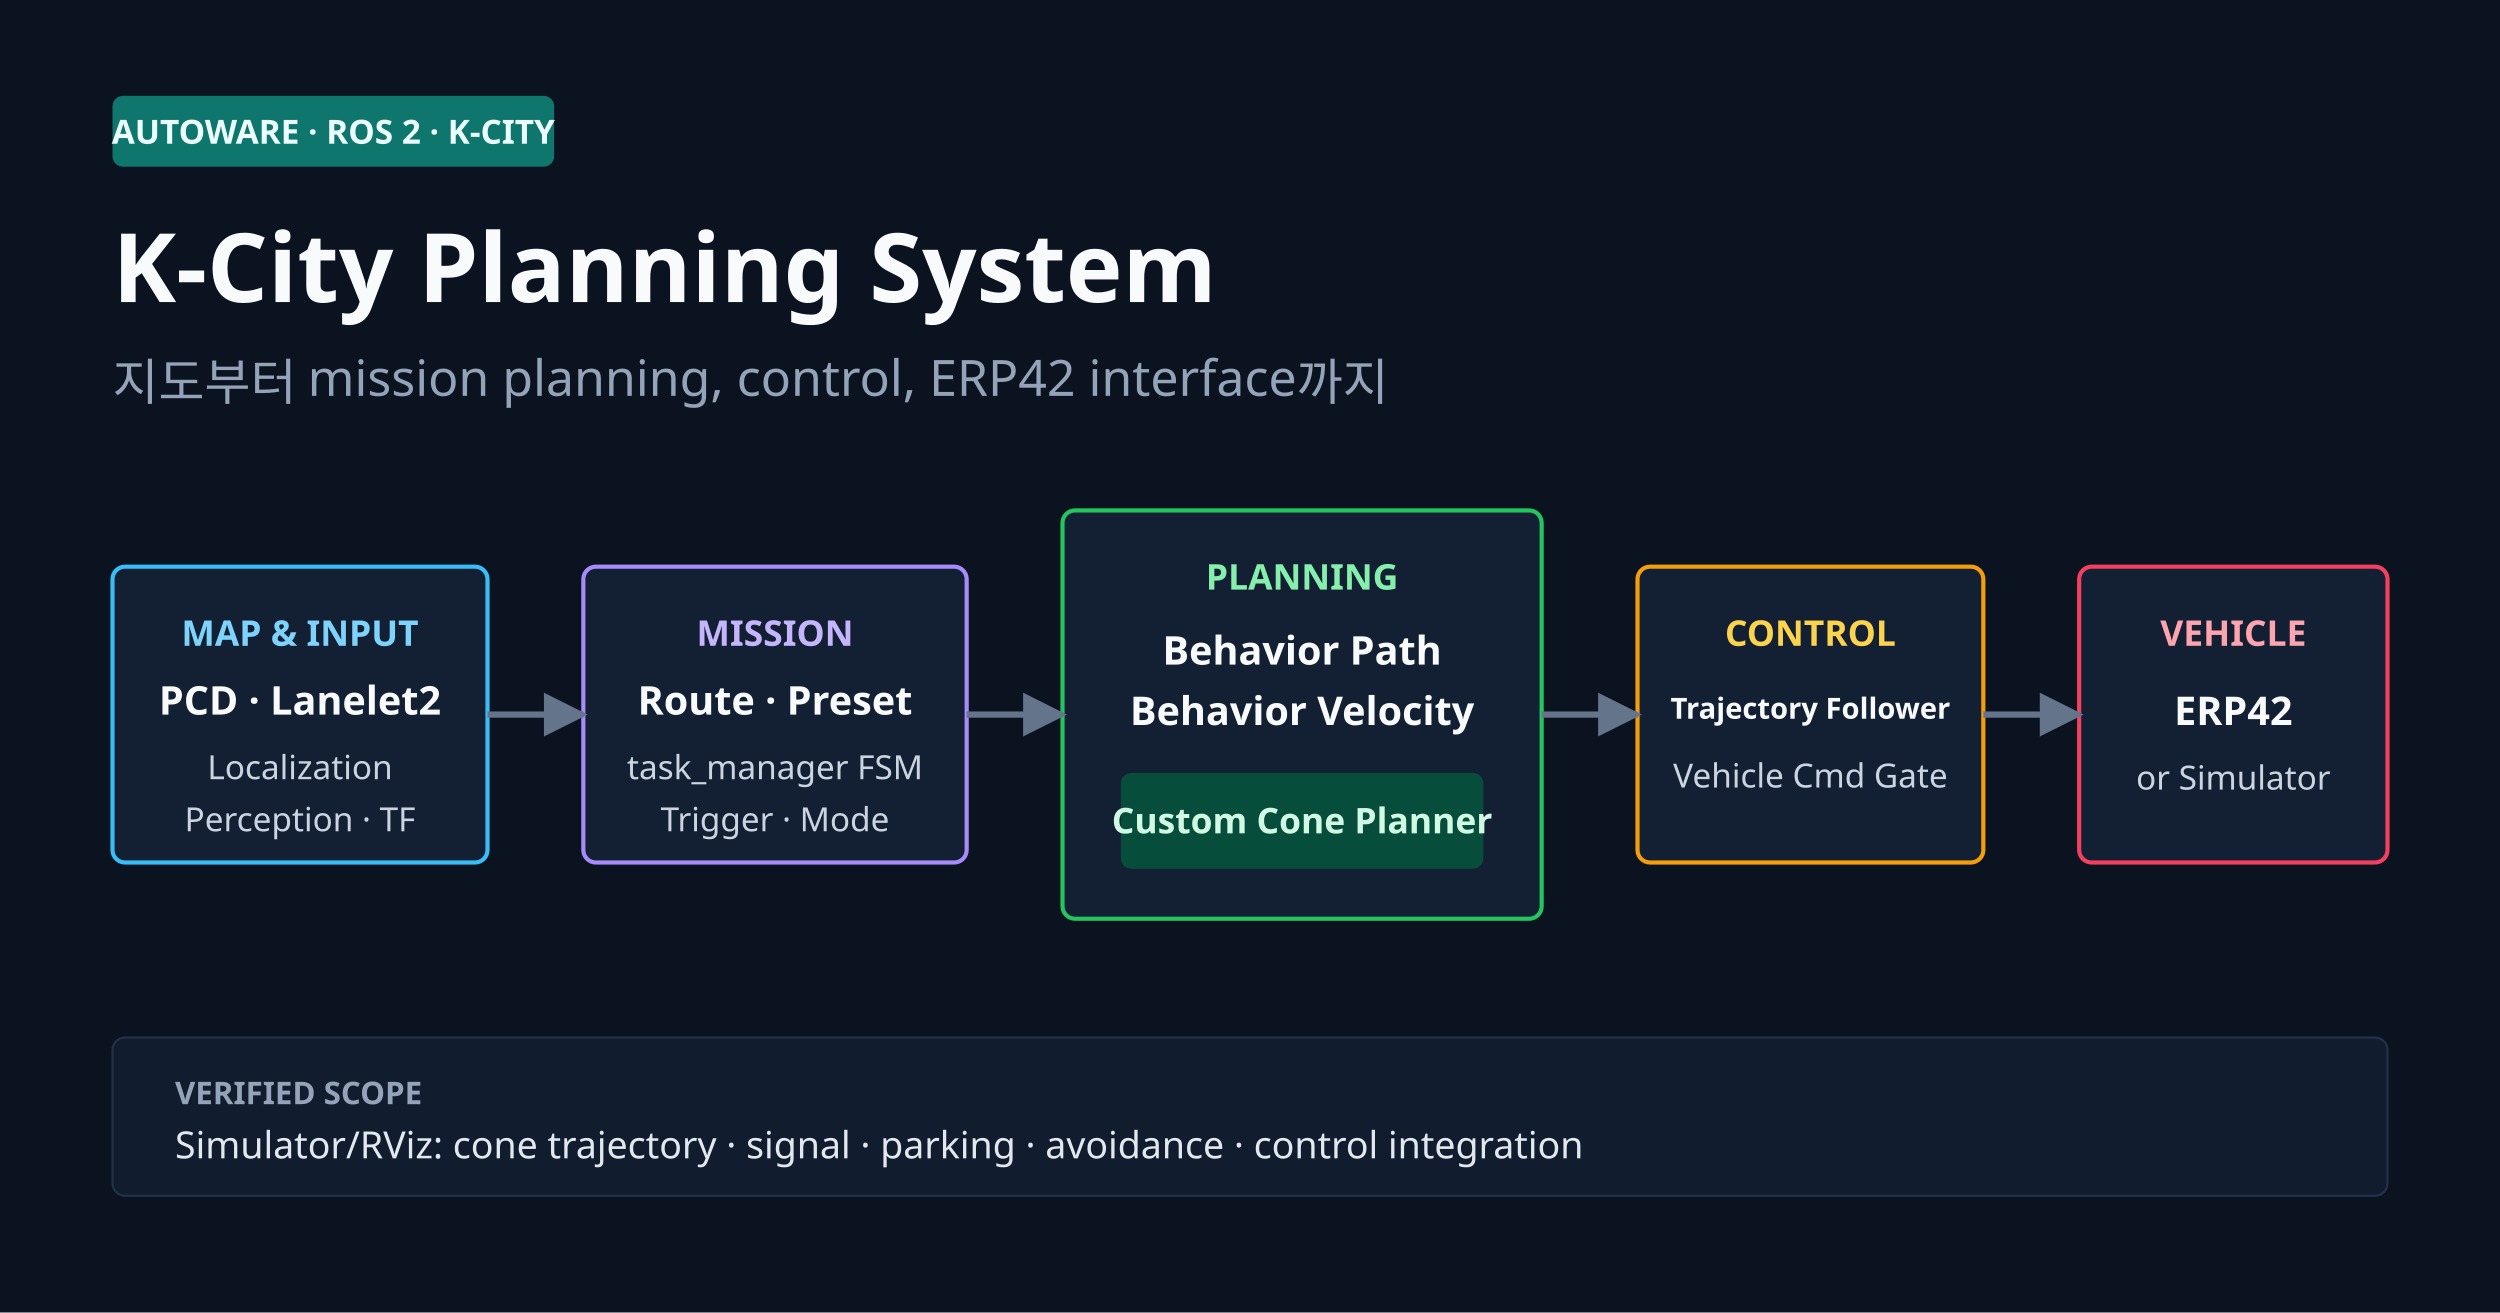
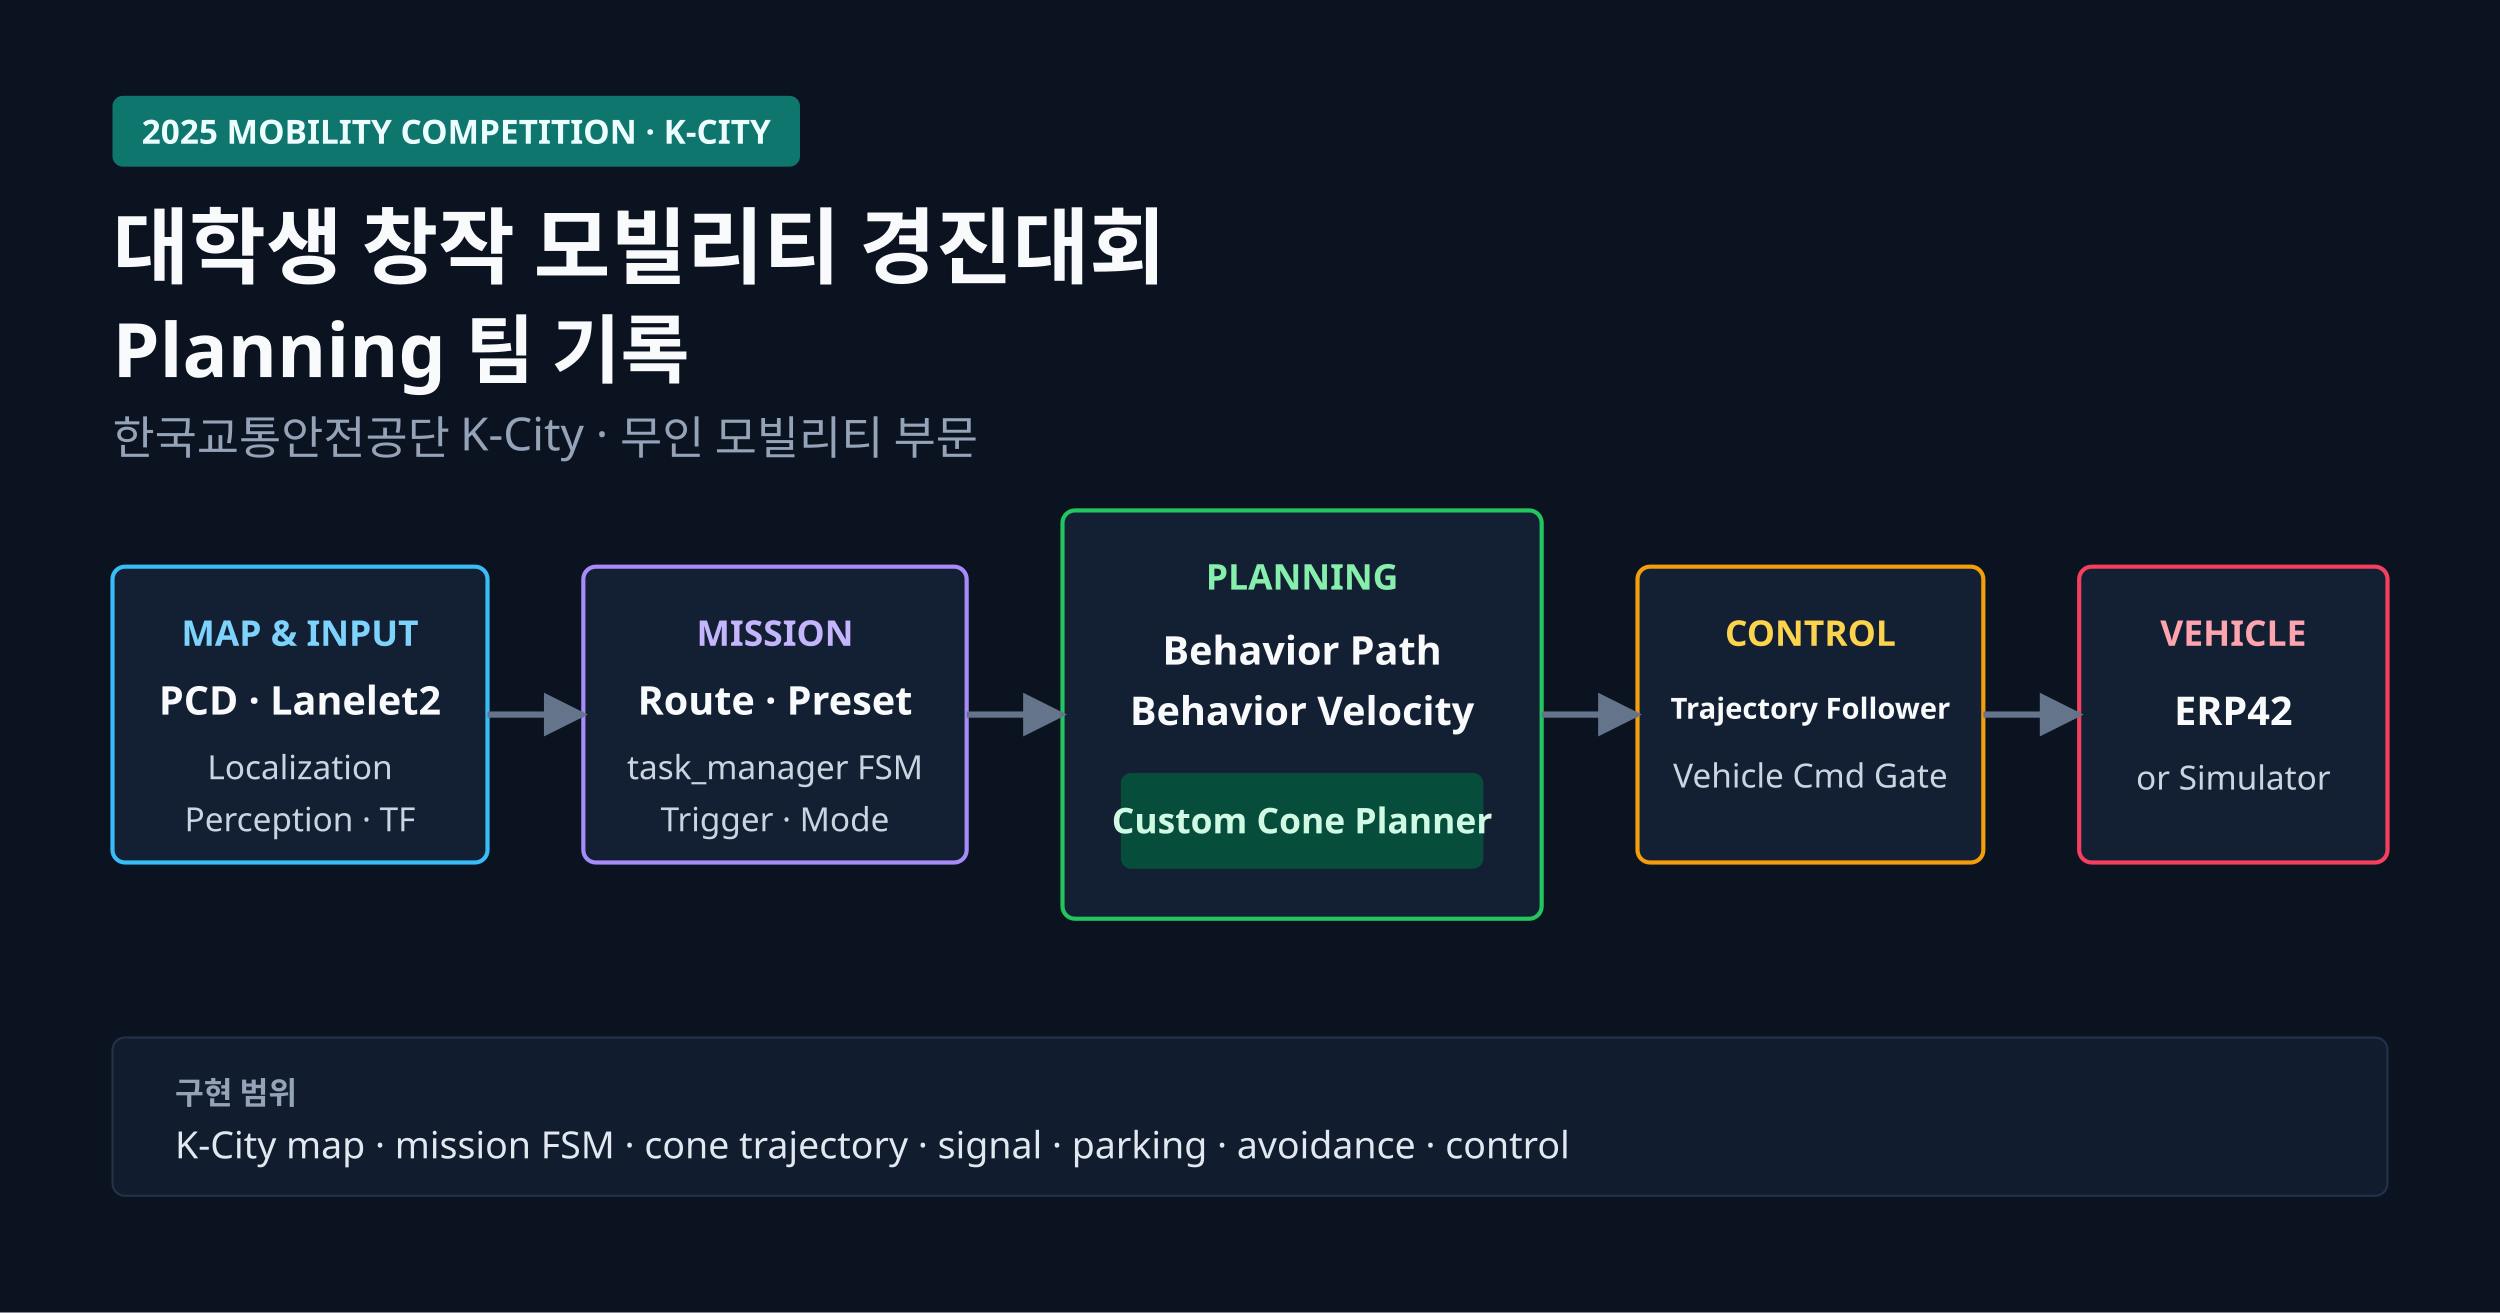
<svg xmlns="http://www.w3.org/2000/svg" width="1200" height="630" viewBox="0 0 1200 630" role="img" aria-labelledby="title desc">
  <defs>
    <marker id="arrow" viewBox="0 0 10 10" refX="9" refY="5" markerWidth="7" markerHeight="7" orient="auto-start-reverse">
      <path d="M 0 0 L 10 5 L 0 10 z" fill="#64748b" />
    </marker>
  </defs>
  <rect width="1200" height="630" fill="#0b1220" />
-   <rect x="54" y="46" width="212" height="34" rx="5" fill="#0f766e" />
-   <text x="160" y="69" fill="#ecfeff" font-family="Pretendard, Noto Sans KR, sans-serif" font-size="16" font-weight="700" text-anchor="middle">AUTOWARE · ROS 2 · K-CITY</text>
-   <text x="54" y="145" fill="#f8fafc" font-family="Pretendard, Noto Sans KR, sans-serif" font-size="46" font-weight="800">K-City Planning System</text>
-   <text x="54" y="192" fill="#94a3b8" font-family="Pretendard, Noto Sans KR, sans-serif" font-size="24">지도부터 mission planning, control, ERP42 interface까지</text>
+   <rect x="54" y="46" width="330" height="34" rx="5" fill="#0f766e" />
+   <text x="219" y="69" fill="#ecfeff" font-family="Pretendard, Noto Sans KR, sans-serif" font-size="16" font-weight="700" text-anchor="middle">2025 MOBILITY COMPETITION · K-CITY</text>
+   <text x="54" y="133" fill="#f8fafc" font-family="Pretendard, Noto Sans KR, sans-serif" font-size="40" font-weight="800">대학생 창작 모빌리티 경진대회</text>
+   <text x="54" y="181" fill="#f8fafc" font-family="Pretendard, Noto Sans KR, sans-serif" font-size="36" font-weight="800">Planning 팀 기록</text>
+   <text x="54" y="218" fill="#94a3b8" font-family="Pretendard, Noto Sans KR, sans-serif" font-size="22">한국교통안전공단 K-City · 무인 모빌리티 부문</text>
  <g font-family="Pretendard, Noto Sans KR, sans-serif">
    <rect x="54" y="272" width="180" height="142" rx="6" fill="#132033" stroke="#38bdf8" stroke-width="2" />
    <text x="144" y="310" fill="#7dd3fc" font-size="17" font-weight="700" text-anchor="middle">MAP &amp; INPUT</text>
    <text x="144" y="343" fill="#f8fafc" font-size="19" font-weight="700" text-anchor="middle">PCD · Lanelet2</text>
    <text x="144" y="374" fill="#cbd5e1" font-size="16" text-anchor="middle">Localization</text>
    <text x="144" y="399" fill="#cbd5e1" font-size="16" text-anchor="middle">Perception · TF</text>
    <rect x="280" y="272" width="184" height="142" rx="6" fill="#132033" stroke="#a78bfa" stroke-width="2" />
    <text x="372" y="310" fill="#c4b5fd" font-size="17" font-weight="700" text-anchor="middle">MISSION</text>
    <text x="372" y="343" fill="#f8fafc" font-size="19" font-weight="700" text-anchor="middle">Route · Preset</text>
    <text x="372" y="374" fill="#cbd5e1" font-size="16" text-anchor="middle">task_manager FSM</text>
    <text x="372" y="399" fill="#cbd5e1" font-size="16" text-anchor="middle">Trigger · Mode</text>
    <rect x="510" y="245" width="230" height="196" rx="6" fill="#132033" stroke="#22c55e" stroke-width="2" />
    <text x="625" y="283" fill="#86efac" font-size="17" font-weight="700" text-anchor="middle">PLANNING</text>
    <text x="625" y="319" fill="#f8fafc" font-size="19" font-weight="700" text-anchor="middle">Behavior Path</text>
    <text x="625" y="348" fill="#f8fafc" font-size="19" font-weight="700" text-anchor="middle">Behavior Velocity</text>
    <rect x="538" y="371" width="174" height="46" rx="5" fill="#064e3b" />
    <text x="625" y="400" fill="#d1fae5" font-size="17" font-weight="700" text-anchor="middle">Custom Cone Planner</text>
    <rect x="786" y="272" width="166" height="142" rx="6" fill="#132033" stroke="#f59e0b" stroke-width="2" />
    <text x="869" y="310" fill="#fcd34d" font-size="17" font-weight="700" text-anchor="middle">CONTROL</text>
    <text x="869" y="345" fill="#f8fafc" font-size="14" font-weight="700" text-anchor="middle">Trajectory Follower</text>
    <text x="869" y="378" fill="#cbd5e1" font-size="16" text-anchor="middle">Vehicle Cmd Gate</text>
    <rect x="998" y="272" width="148" height="142" rx="6" fill="#132033" stroke="#f43f5e" stroke-width="2" />
    <text x="1072" y="310" fill="#fda4af" font-size="17" font-weight="700" text-anchor="middle">VEHICLE</text>
    <text x="1072" y="348" fill="#f8fafc" font-size="19" font-weight="700" text-anchor="middle">ERP42</text>
    <text x="1072" y="379" fill="#cbd5e1" font-size="16" text-anchor="middle">or Simulator</text>
    <path d="M234 343 H280" stroke="#64748b" stroke-width="3" marker-end="url(#arrow)" />
    <path d="M464 343 H510" stroke="#64748b" stroke-width="3" marker-end="url(#arrow)" />
    <path d="M740 343 H786" stroke="#64748b" stroke-width="3" marker-end="url(#arrow)" />
    <path d="M952 343 H998" stroke="#64748b" stroke-width="3" marker-end="url(#arrow)" />
    <rect x="54" y="498" width="1092" height="76" rx="6" fill="#111c2e" stroke="#23324a" />
-     <text x="84" y="530" fill="#94a3b8" font-size="15" font-weight="700">VERIFIED SCOPE</text>
-     <text x="84" y="556" fill="#e2e8f0" font-size="18">Simulator/RViz: cone trajectory · signal · parking · avoidance · control integration</text>
+     <text x="84" y="530" fill="#94a3b8" font-size="15" font-weight="700">구현 범위</text>
+     <text x="84" y="556" fill="#e2e8f0" font-size="18">K-City map · mission FSM · cone trajectory · signal · parking · avoidance · control</text>
  </g>
</svg>
